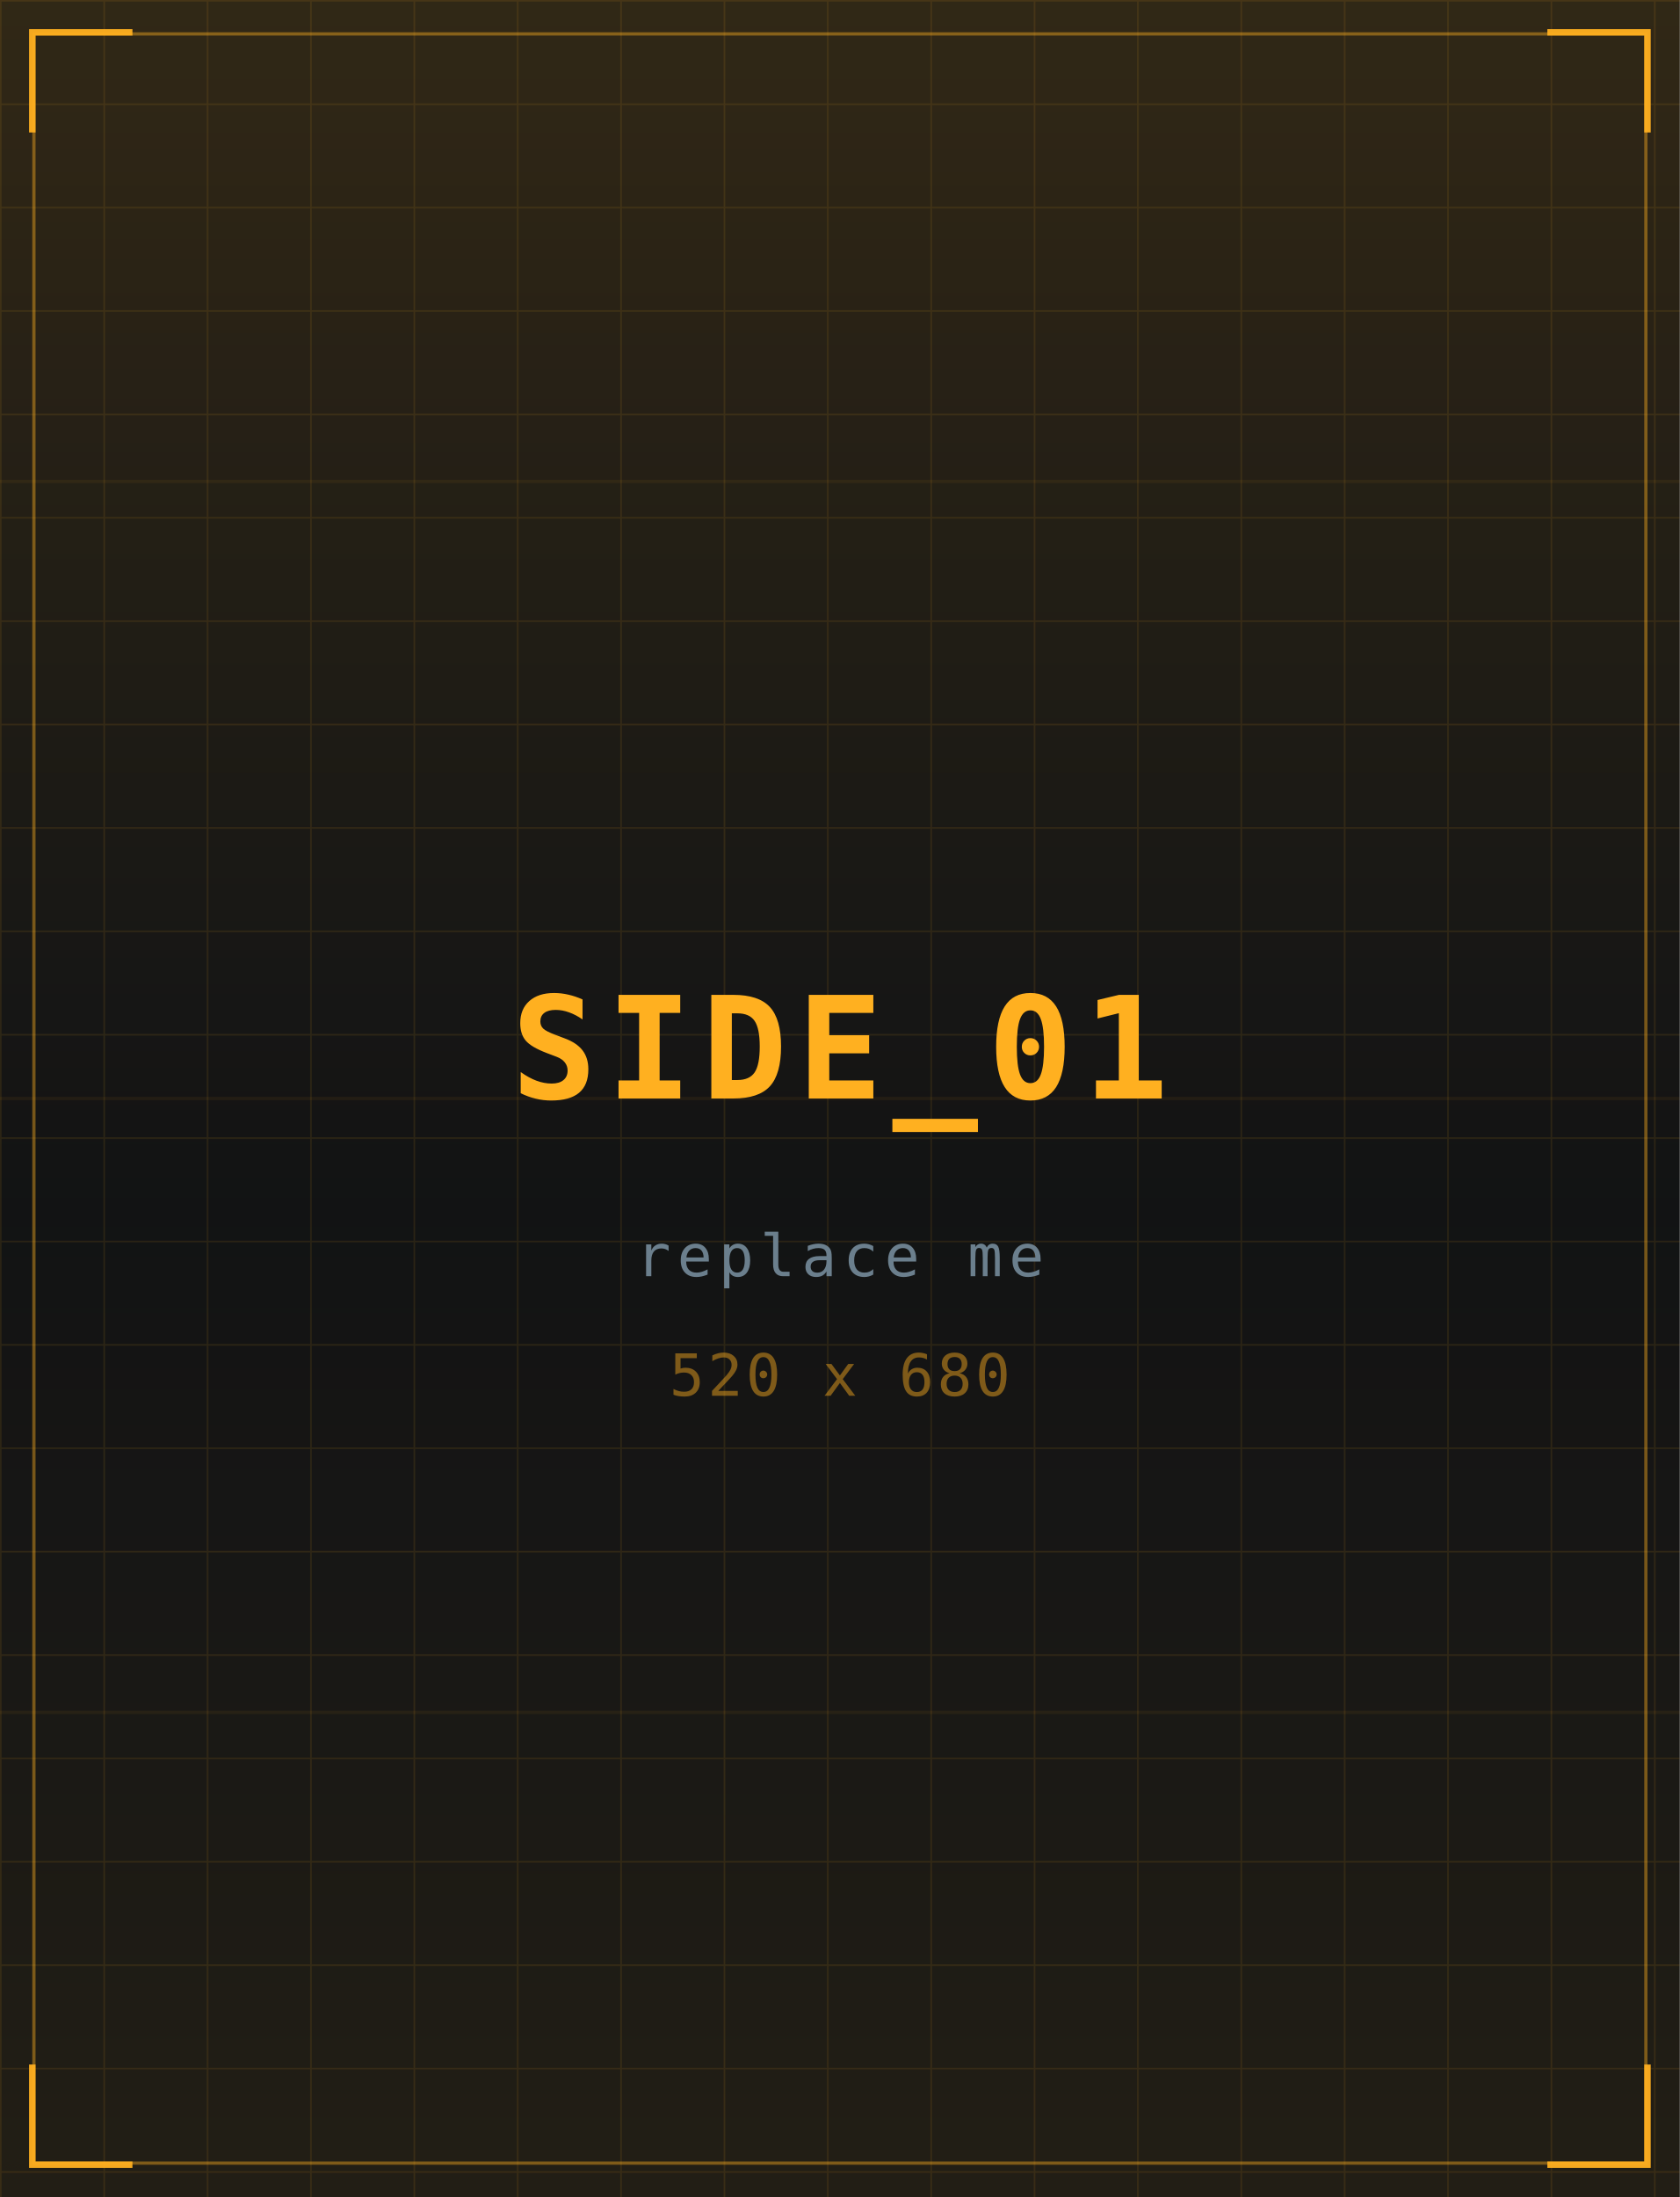
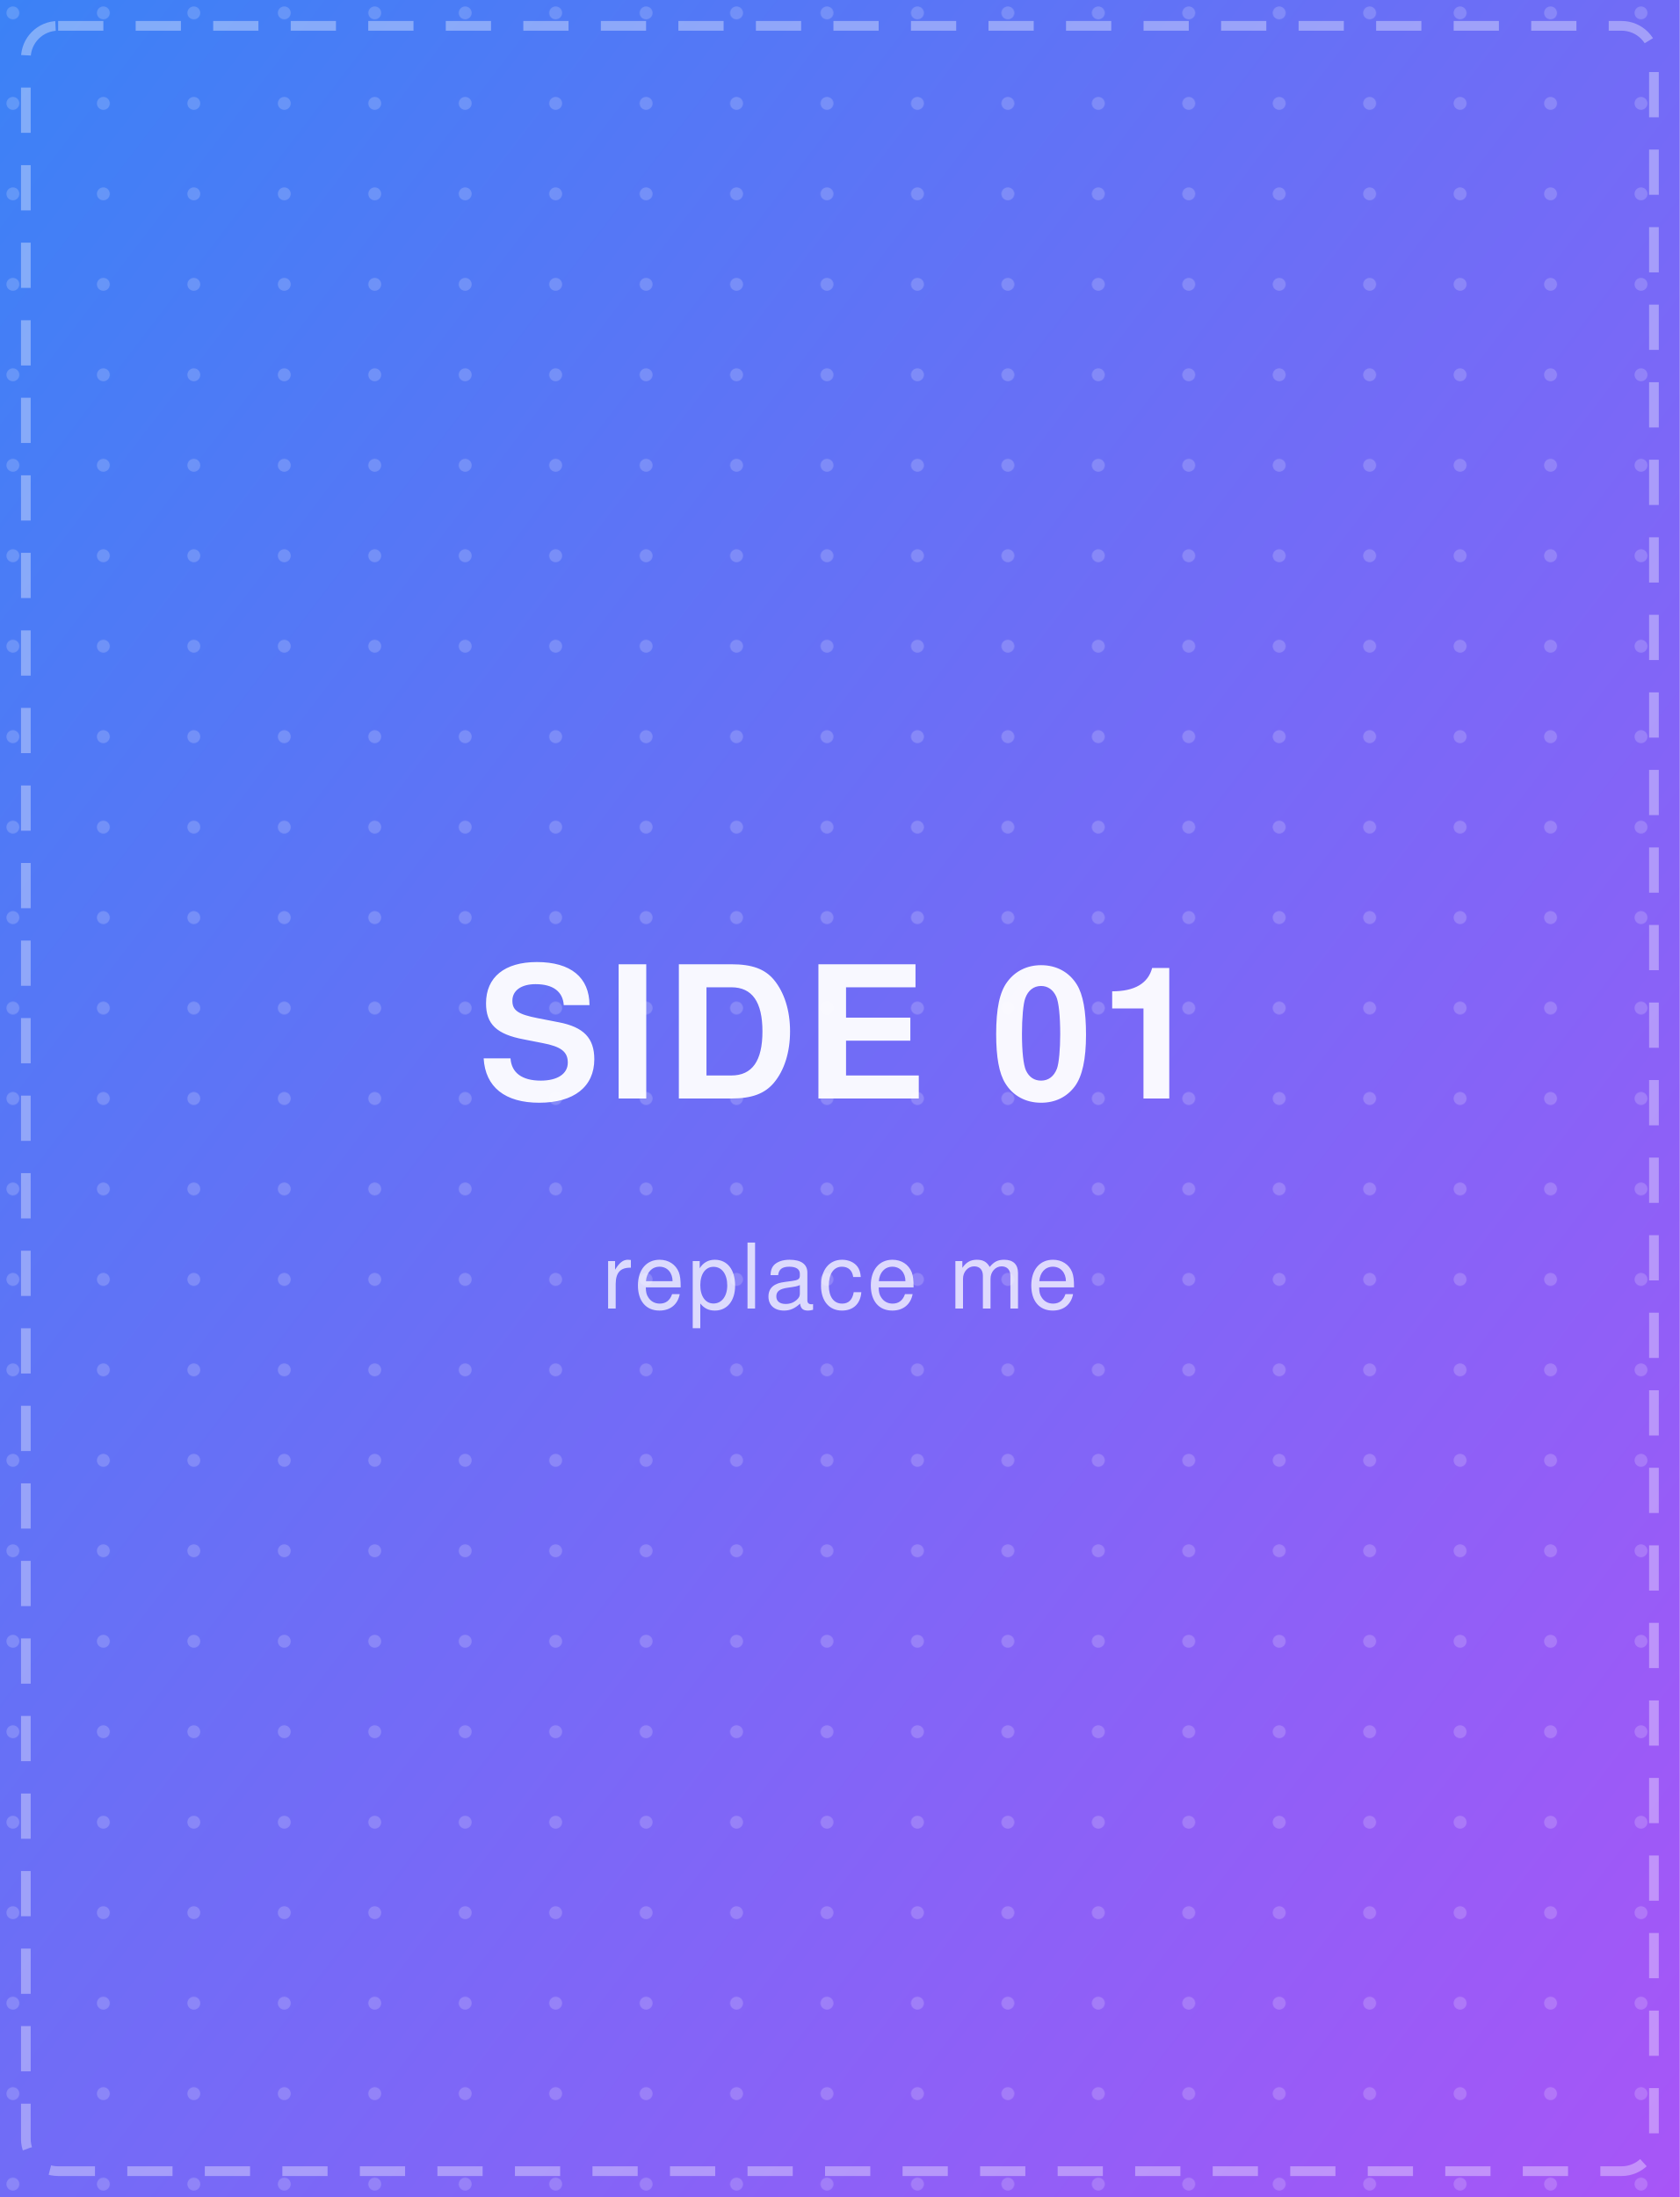
- <svg xmlns="http://www.w3.org/2000/svg" viewBox="0 0 520 680" width="520" height="680" role="img" aria-label="SIDE_01 placeholder">
+ <svg xmlns="http://www.w3.org/2000/svg" viewBox="0 0 520 680" width="520" height="680" role="img" aria-label="SIDE 01 placeholder">
  <defs>
-     <pattern id="grid" width="32" height="32" patternUnits="userSpaceOnUse">
-       <path d="M32 0H0V32" fill="none" stroke="#ffb020" stroke-opacity="0.10" stroke-width="1" />
+     <linearGradient id="g" x1="0" y1="0" x2="1" y2="1">
+       <stop offset="0" stop-color="#3b82f6" />
+       <stop offset="1" stop-color="#a855f7" />
+     </linearGradient>
+     <pattern id="dots" width="28" height="28" patternUnits="userSpaceOnUse">
+       <circle cx="4" cy="4" r="2" fill="#ffffff" opacity="0.18" />
    </pattern>
-     <linearGradient id="glow" x1="0" y1="0" x2="0" y2="1">
-       <stop offset="0" stop-color="#ffb020" stop-opacity="0.16" />
-       <stop offset="0.55" stop-color="#ffb020" stop-opacity="0.03" />
-       <stop offset="1" stop-color="#ffb020" stop-opacity="0.10" />
-     </linearGradient>
  </defs>
-   <rect width="520" height="680" fill="#0a0e14" />
-   <rect width="520" height="680" fill="url(#grid)" />
-   <rect width="520" height="680" fill="url(#glow)" />
-   <rect x="10.5" y="10.5" width="499" height="659" fill="none" stroke="#ffb020" stroke-opacity="0.42" stroke-width="1" />
-   <g stroke="#ffb020" stroke-opacity="0.95" stroke-width="2" fill="none">
-     <path d="M10 41V10h31" />
-     <path d="M479 10H510v31" />
-     <path d="M10 639V670h31" />
-     <path d="M479 670H510v-31" />
+   <rect width="520" height="680" fill="url(#g)" />
+   <rect width="520" height="680" fill="url(#dots)" />
+   <g fill="#ffffff" font-family="Helvetica,Arial,sans-serif" text-anchor="middle">
+     <text x="260" y="340" font-size="57" font-weight="700" opacity="0.95" letter-spacing="2">SIDE 01</text>
+     <text x="260" y="405" font-size="28" font-weight="500" opacity="0.75" letter-spacing="1">replace me</text>
  </g>
-   <g font-family="ui-monospace,SFMono-Regular,Menlo,Consolas,monospace" text-anchor="middle">
-     <text x="260" y="340" font-size="44" font-weight="700" fill="#ffb020" letter-spacing="3">SIDE_01</text>
-     <text x="260" y="395" font-size="18" fill="#6b7f8d" letter-spacing="2">replace me</text>
-     <text x="260" y="432" font-size="18" fill="#ffb020" fill-opacity="0.45" letter-spacing="1">520 x 680</text>
-   </g>
-   <g stroke="#ffb020" stroke-opacity="0.06" stroke-width="1">
-     <path d="M0 149H520" />
-     <path d="M0 340H520" />
-     <path d="M0 530H520" />
-   </g>
+   <rect x="8" y="8" width="504" height="664" fill="none" stroke="#ffffff" stroke-opacity="0.35" stroke-width="3" stroke-dasharray="14 10" rx="10" />
</svg>
